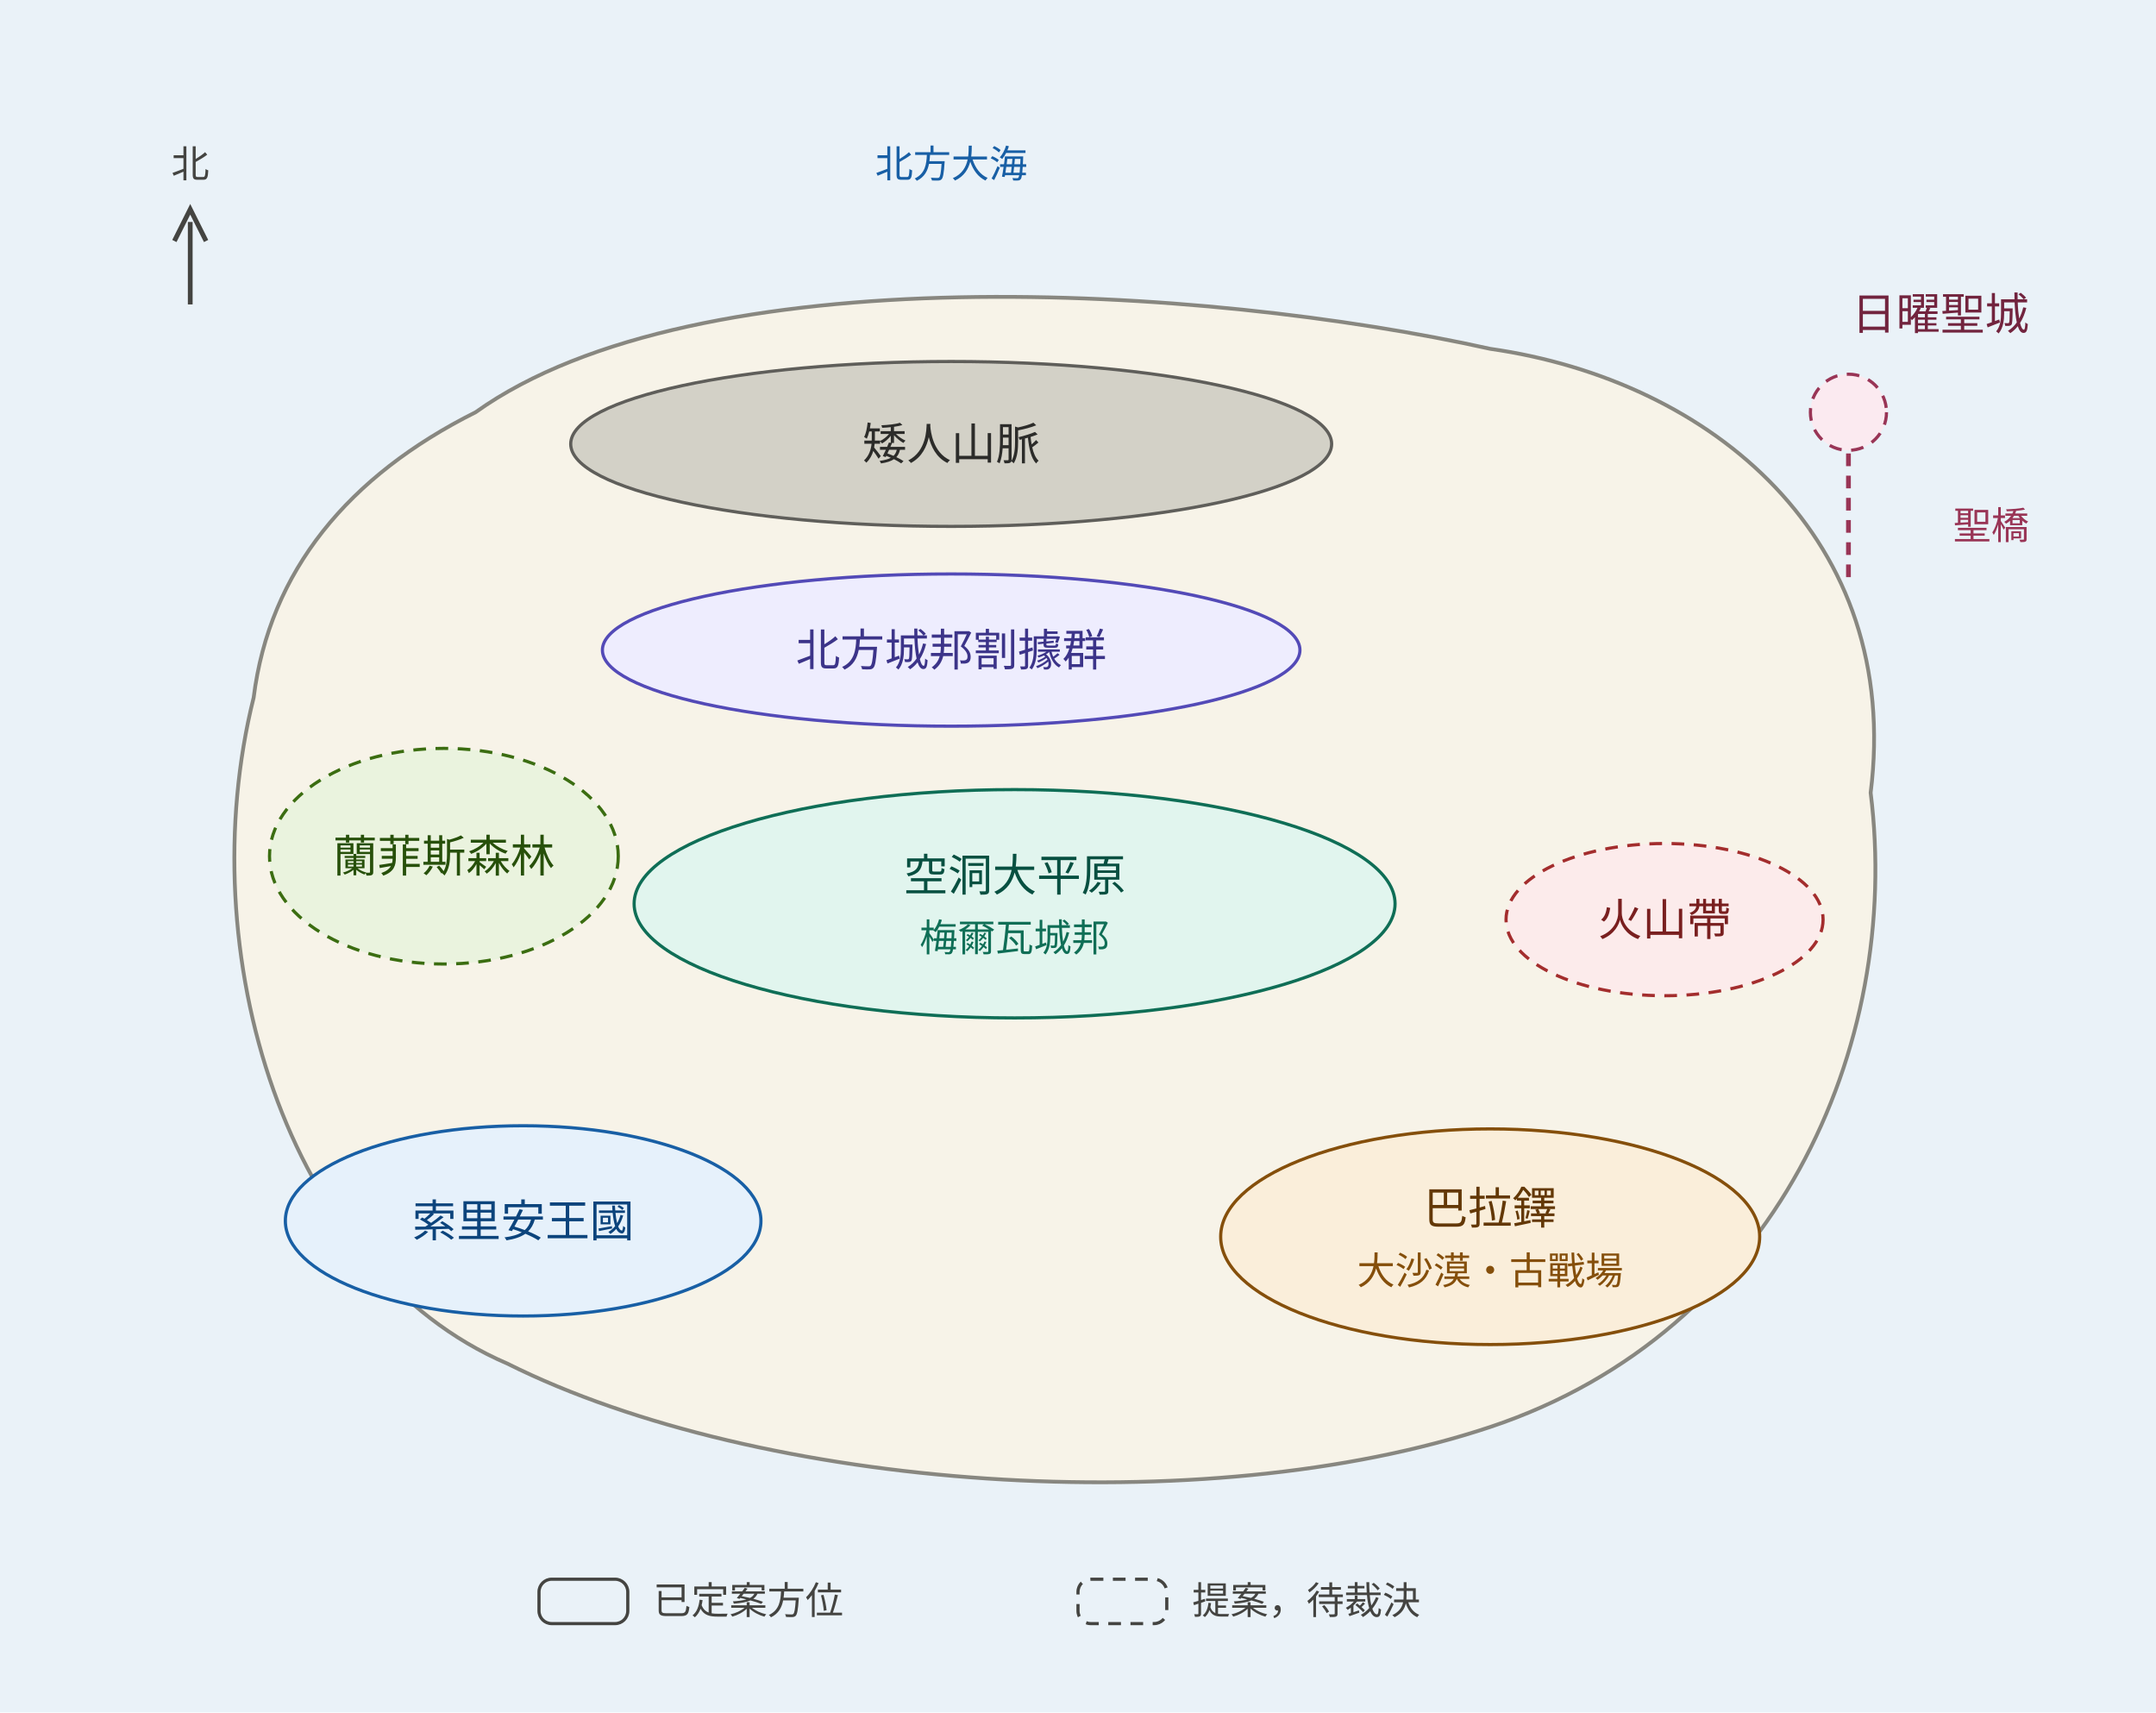
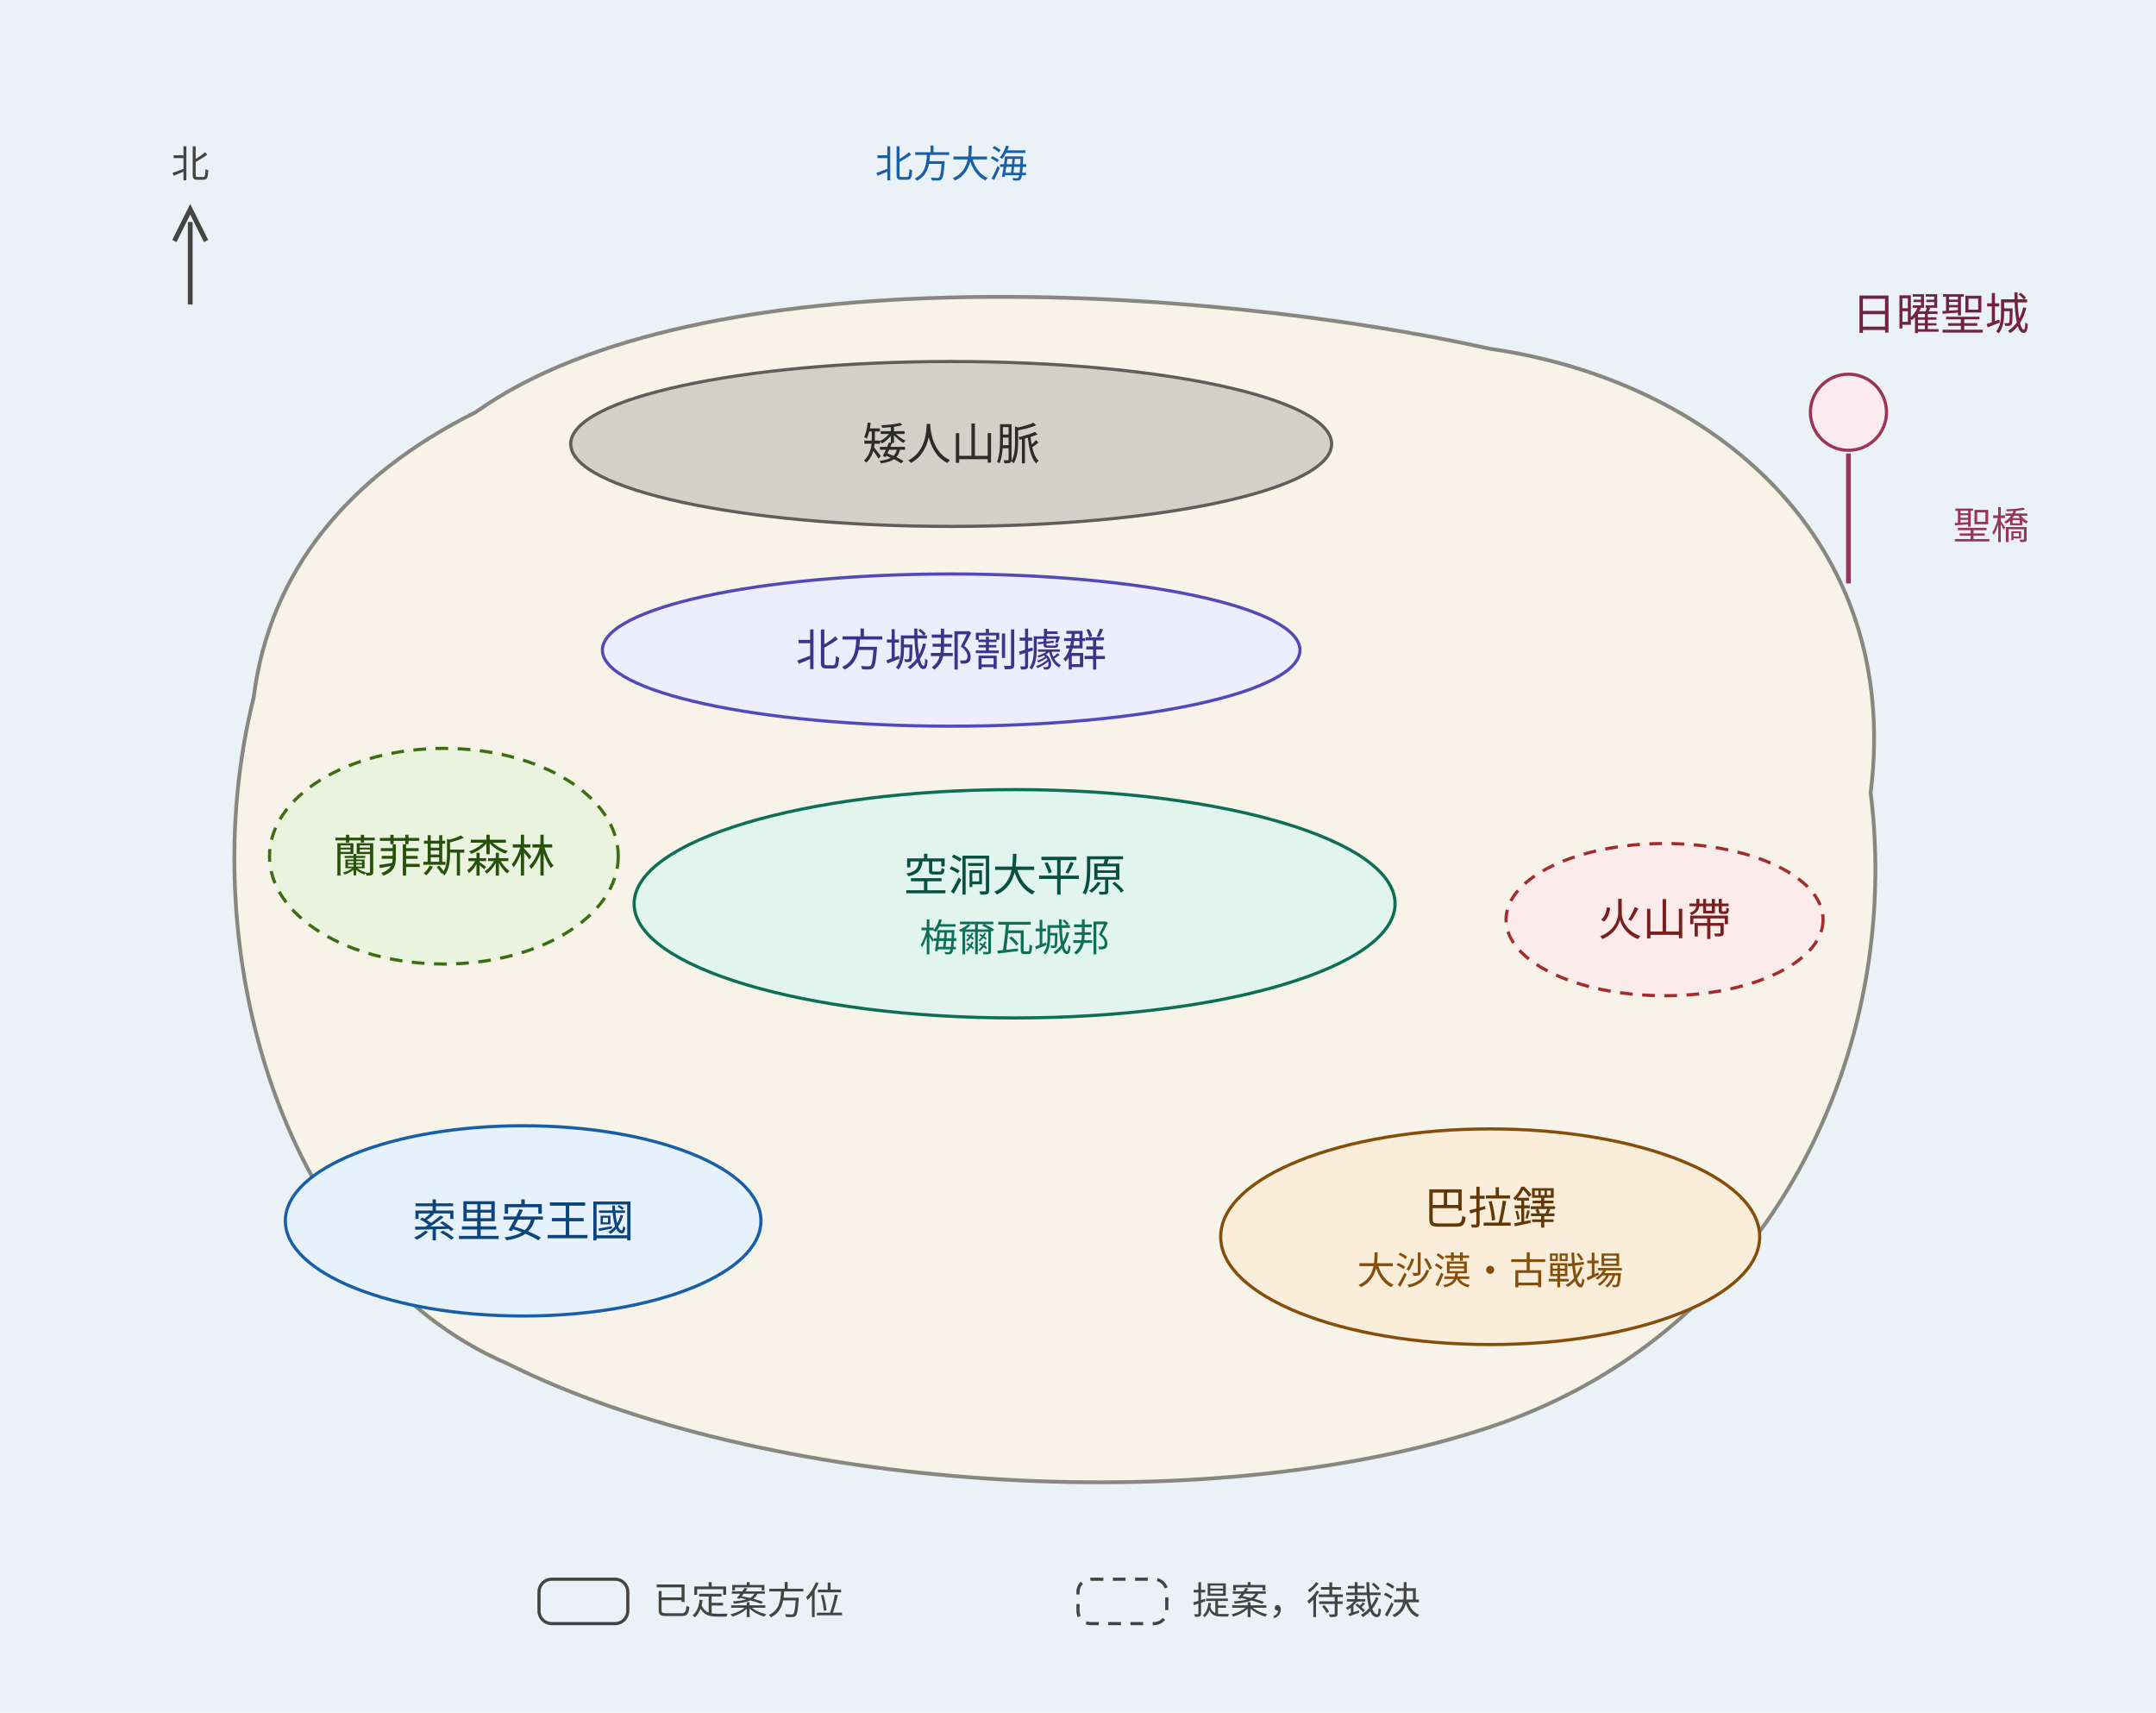
<svg xmlns="http://www.w3.org/2000/svg" viewBox="0 0 680 540" font-family="sans-serif">
  <rect width="680" height="540" fill="#EAF2F8" />
  <path d="M150 130 C220 80, 380 90, 470 110 C540 120, 600 170, 590 250 C600 330, 560 420, 470 450 C380 480, 240 470, 160 430 C90 400, 60 300, 80 220 C85 180, 110 150, 150 130 Z" fill="#F7F3E8" stroke="#888780" stroke-width="1.2" />
  <line x1="60" y1="96" x2="60" y2="70" stroke="#444441" stroke-width="1.5" />
  <path d="M55 76 L60 66 L65 76" fill="none" stroke="#444441" stroke-width="1.5" />
  <text x="60" y="56" font-size="12" text-anchor="middle" fill="#444441">北</text>
  <text x="300" y="56" font-size="12" text-anchor="middle" fill="#185FA5">北方大海</text>
  <ellipse cx="300" cy="140" rx="120" ry="26" fill="#D3D1C7" stroke="#5F5E5A" />
  <text x="300" y="145" font-size="14" text-anchor="middle" fill="#2C2C2A">矮人山脈</text>
  <ellipse cx="300" cy="205" rx="110" ry="24" fill="#EEEDFE" stroke="#534AB7" />
  <text x="300" y="210" font-size="14" text-anchor="middle" fill="#3C3489">北方城邦割據群</text>
  <ellipse cx="320" cy="285" rx="120" ry="36" fill="#E1F5EE" stroke="#0F6E56" />
  <text x="320" y="281" font-size="14" text-anchor="middle" fill="#085041">空洞大平原</text>
  <text x="320" y="300" font-size="12" text-anchor="middle" fill="#0F6E56">梅爾瓦城邦</text>
  <ellipse cx="165" cy="385" rx="75" ry="30" fill="#E6F1FB" stroke="#185FA5" />
  <text x="165" y="390" font-size="14" text-anchor="middle" fill="#0C447C">索里安王國</text>
  <ellipse cx="470" cy="390" rx="85" ry="34" fill="#FAEEDA" stroke="#854F0B" />
  <text x="470" y="386" font-size="14" text-anchor="middle" fill="#633806">巴拉鐸</text>
  <text x="470" y="405" font-size="12" text-anchor="middle" fill="#854F0B">大沙漠・古戰場</text>
  <ellipse cx="140" cy="270" rx="55" ry="34" fill="#EAF3DE" stroke="#3B6D11" stroke-dasharray="4 3" />
  <text x="140" y="275" font-size="14" text-anchor="middle" fill="#27500A">蘭菲斯森林</text>
  <ellipse cx="525" cy="290" rx="50" ry="24" fill="#FCEBEB" stroke="#A32D2D" stroke-dasharray="4 3" />
  <text x="525" y="295" font-size="14" text-anchor="middle" fill="#791F1F">火山帶</text>
-   <circle cx="583" cy="130" r="12" fill="#FBEAF0" stroke="#993556" stroke-dasharray="4 3" />
-   <line x1="583" y1="143" x2="583" y2="184" stroke="#993556" stroke-width="1.5" stroke-dasharray="4 3" />
+   <circle cx="583" cy="130" r="12" fill="#FBEAF0" stroke="#993556" />
+   <line x1="583" y1="143" x2="583" y2="184" stroke="#993556" stroke-width="1.5" />
  <text x="640" y="104" font-size="14" text-anchor="end" fill="#72243E">日曜聖城</text>
  <text x="640" y="170" font-size="12" text-anchor="end" fill="#993556">聖橋</text>
  <rect x="170" y="498" width="28" height="14" rx="4" fill="none" stroke="#444441" />
  <text x="206" y="509" font-size="12" fill="#444441">已定案方位</text>
  <rect x="340" y="498" width="28" height="14" rx="4" fill="none" stroke="#444441" stroke-dasharray="4 3" />
  <text x="376" y="509" font-size="12" fill="#444441">提案，待裁決</text>
</svg>
